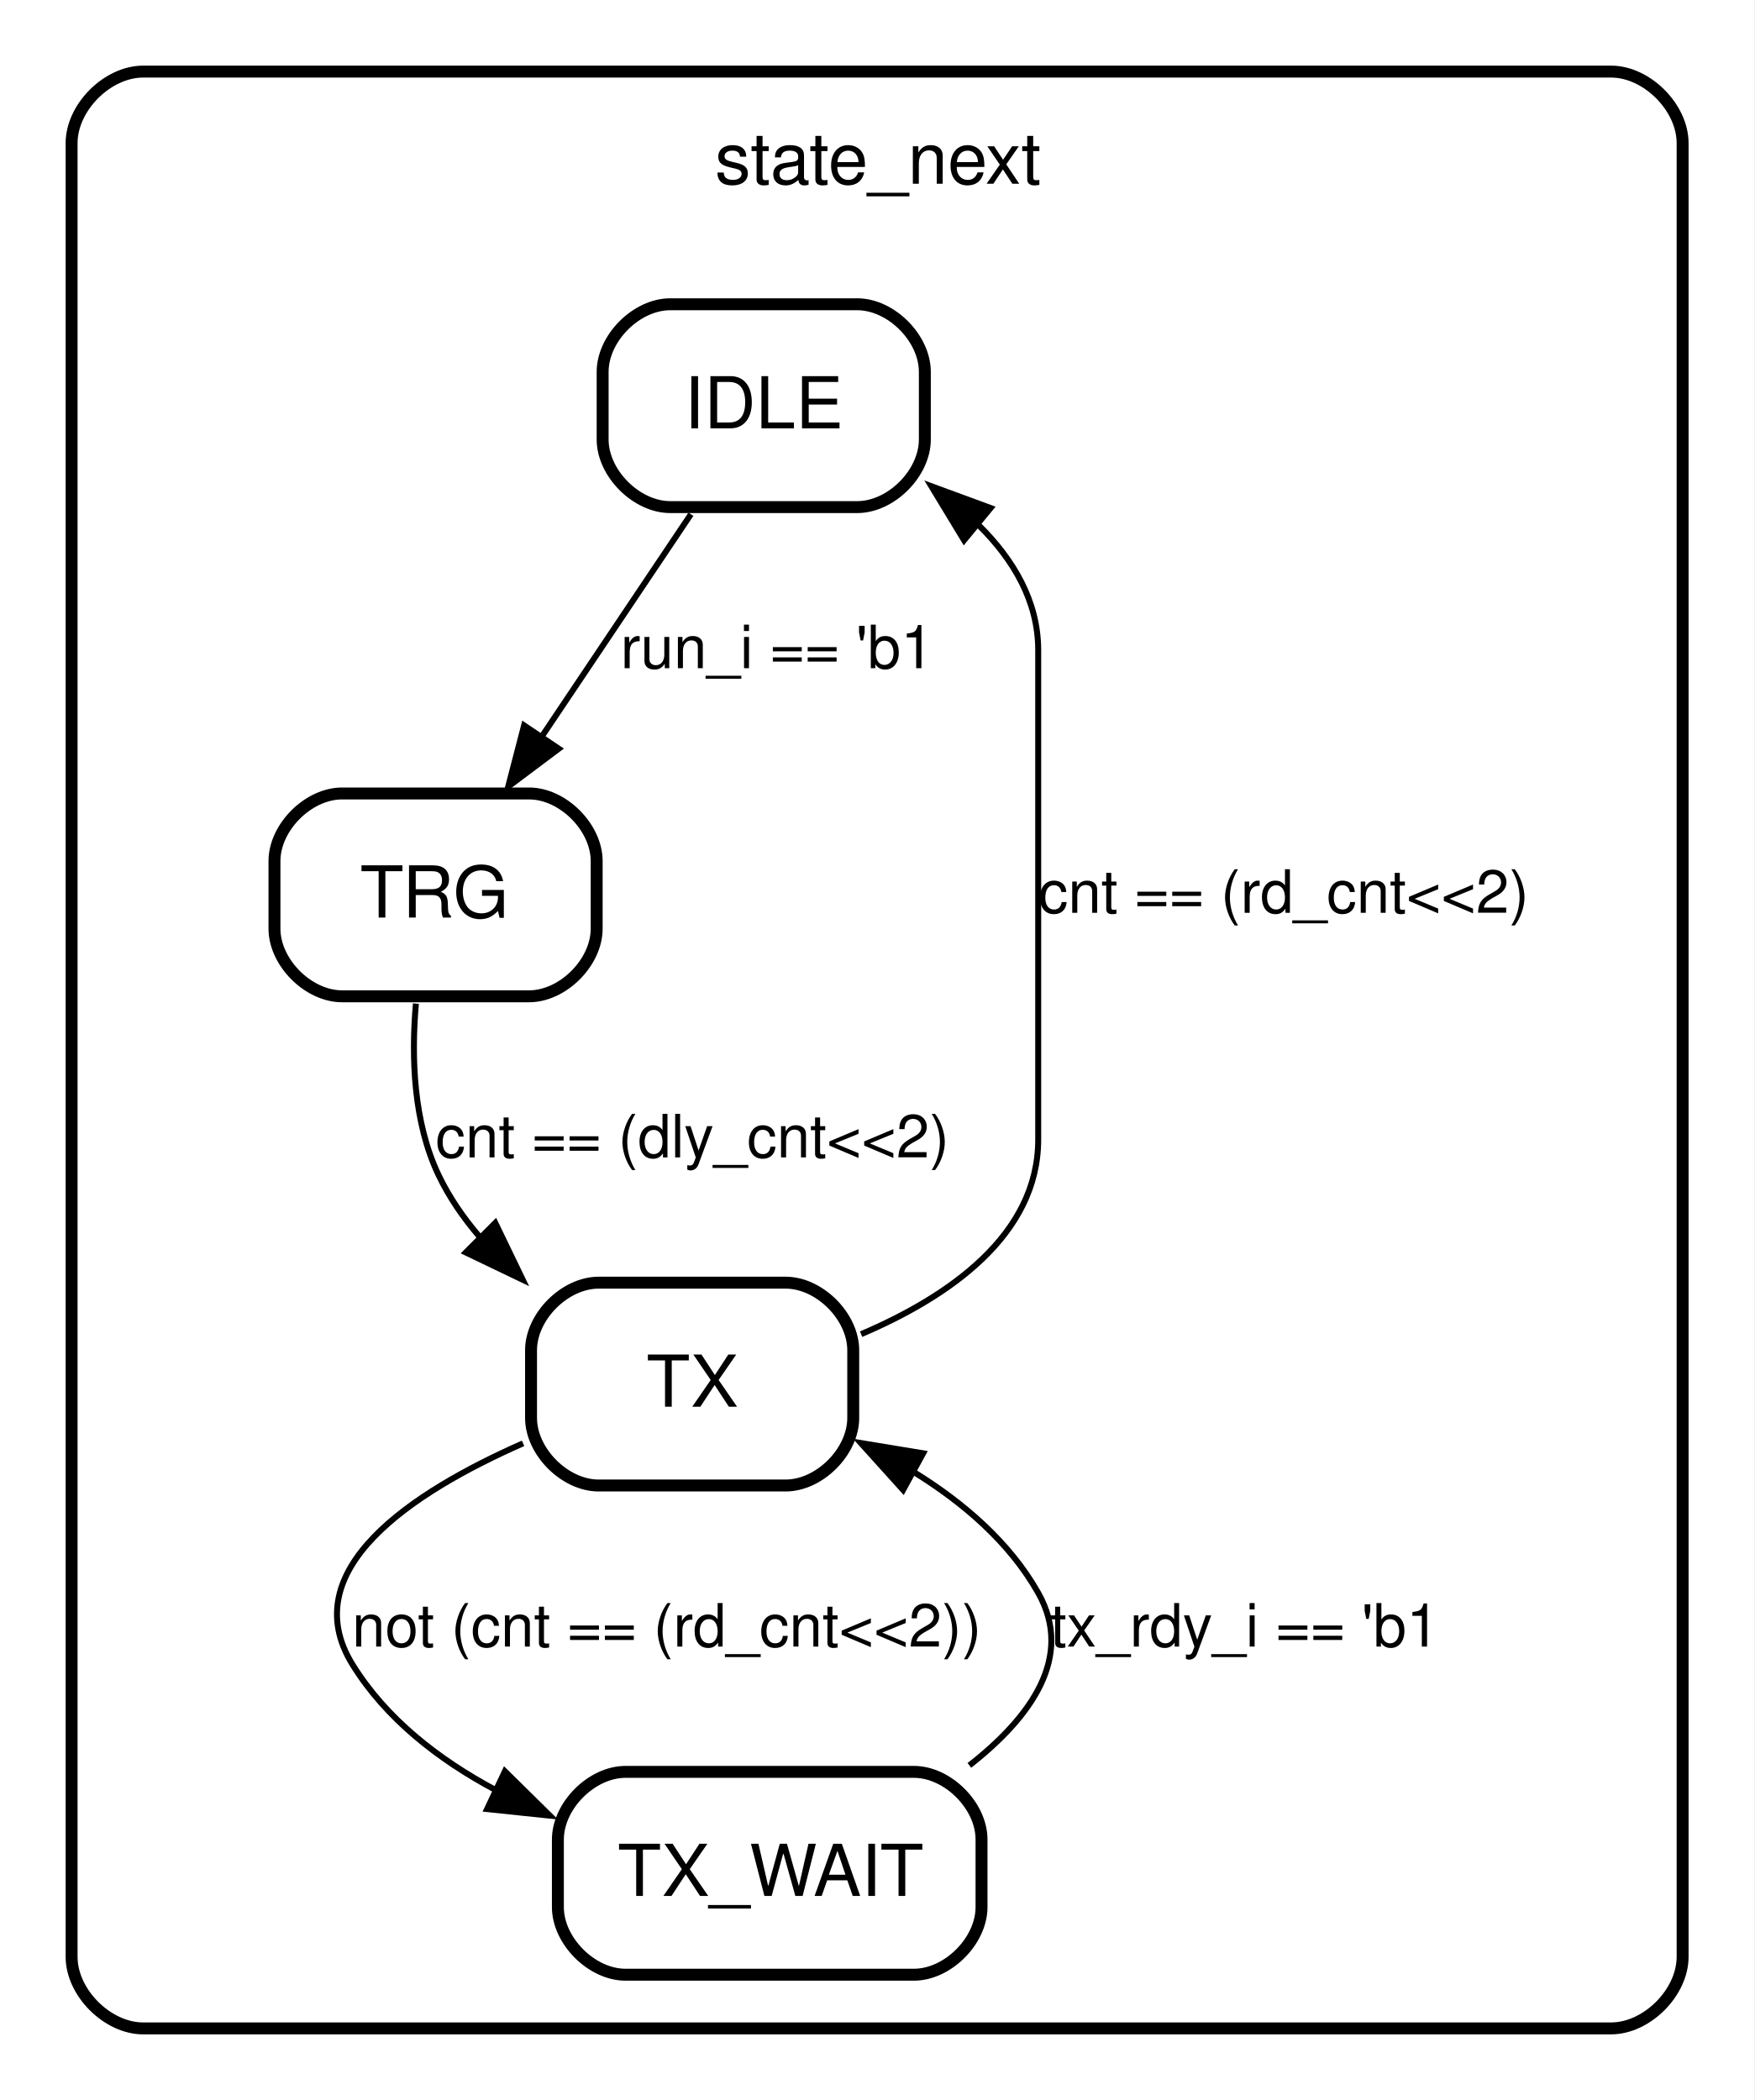
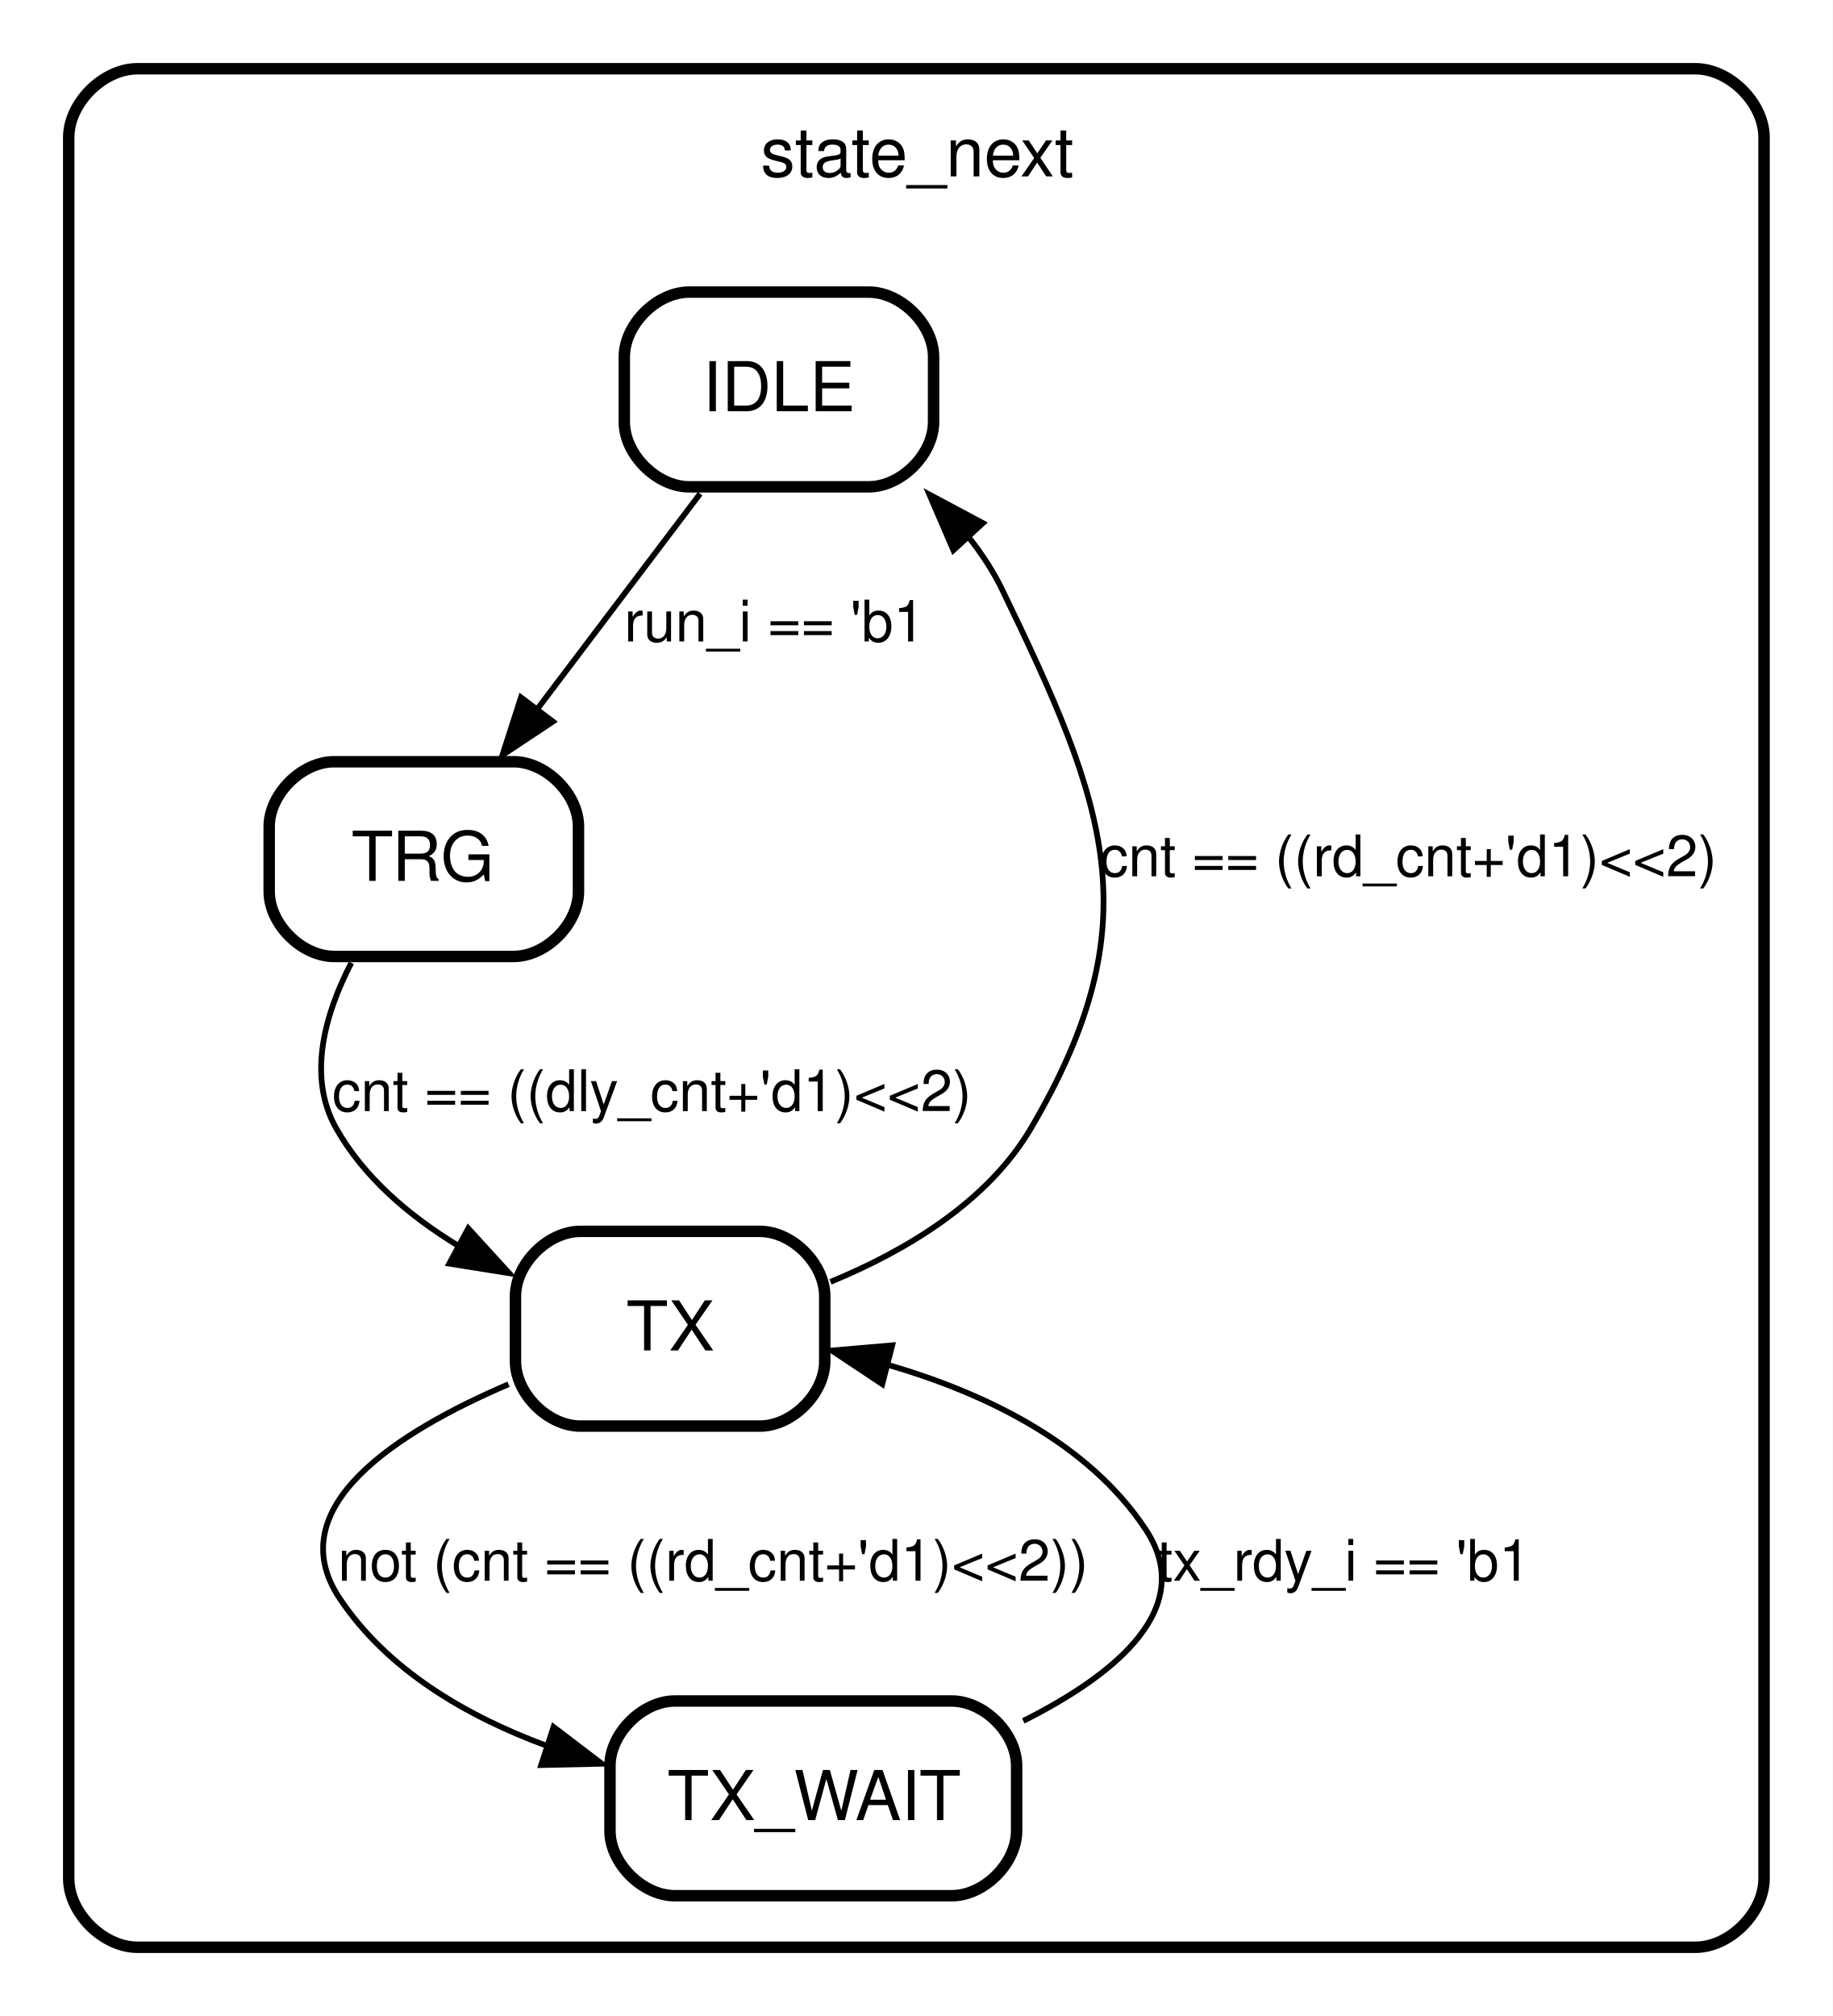
- <svg xmlns="http://www.w3.org/2000/svg" width="294pt" height="352pt" viewBox="0.00 0.00 294.00 352.00">
+ <svg xmlns="http://www.w3.org/2000/svg" width="320pt" height="352pt" viewBox="0.00 0.00 320.00 352.00">
  <g id="graph0" class="graph" transform="scale(1 1) rotate(0) translate(4 348)">
-     <polygon fill="#ffffff" stroke="transparent" points="-4,4 -4,-348 290,-348 290,4 -4,4" />
+     <polygon fill="#ffffff" stroke="transparent" points="-4,4 -4,-348 316,-348 316,4 -4,4" />
    <g id="clust1" class="cluster state regular">
-       <path fill="none" stroke="#000000" stroke-width="2" d="M20,-8C20,-8 266,-8 266,-8 272,-8 278,-14 278,-20 278,-20 278,-324 278,-324 278,-330 272,-336 266,-336 266,-336 20,-336 20,-336 14,-336 8,-330 8,-324 8,-324 8,-20 8,-20 8,-14 14,-8 20,-8" />
-       <text text-anchor="start" x="115.821" y="-317.2" font-family="Helvetica,sans-Serif" font-size="12.00" fill="#000000">state_next</text>
+       <path fill="none" stroke="#000000" stroke-width="2" d="M20,-8C20,-8 292,-8 292,-8 298,-8 304,-14 304,-20 304,-20 304,-324 304,-324 304,-330 298,-336 292,-336 292,-336 20,-336 20,-336 14,-336 8,-330 8,-324 8,-324 8,-20 8,-20 8,-14 14,-8 20,-8" />
+       <text text-anchor="start" x="128.821" y="-317.2" font-family="Helvetica,sans-Serif" font-size="12.00" fill="#000000">state_next</text>
    </g>
    <g id="node2" class="node state regular">
-       <polygon fill="#ffffff" fill-opacity="0.004" stroke="transparent" stroke-width="2" points="152,-298 96,-298 96,-262 152,-262 152,-298" />
-       <text text-anchor="start" x="110.664" y="-276.2" font-family="Helvetica,sans-Serif" font-size="12.00" fill="#000000">IDLE</text>
-       <path fill="none" stroke="#000000" stroke-width="2" d="M108.333,-263C108.333,-263 139.667,-263 139.667,-263 145.333,-263 151,-268.667 151,-274.333 151,-274.333 151,-285.667 151,-285.667 151,-291.333 145.333,-297 139.667,-297 139.667,-297 108.333,-297 108.333,-297 102.667,-297 97,-291.333 97,-285.667 97,-285.667 97,-274.333 97,-274.333 97,-268.667 102.667,-263 108.333,-263" />
+       <polygon fill="#ffffff" fill-opacity="0.004" stroke="transparent" stroke-width="2" points="160,-298 104,-298 104,-262 160,-262 160,-298" />
+       <text text-anchor="start" x="118.664" y="-276.2" font-family="Helvetica,sans-Serif" font-size="12.00" fill="#000000">IDLE</text>
+       <path fill="none" stroke="#000000" stroke-width="2" d="M116.333,-263C116.333,-263 147.667,-263 147.667,-263 153.333,-263 159,-268.667 159,-274.333 159,-274.333 159,-285.667 159,-285.667 159,-291.333 153.333,-297 147.667,-297 147.667,-297 116.333,-297 116.333,-297 110.667,-297 105,-291.333 105,-285.667 105,-285.667 105,-274.333 105,-274.333 105,-268.667 110.667,-263 116.333,-263" />
    </g>
    <g id="node3" class="node state regular">
-       <polygon fill="#ffffff" fill-opacity="0.004" stroke="transparent" stroke-width="2" points="97,-216 41,-216 41,-180 97,-180 97,-216" />
-       <text text-anchor="start" x="56.336" y="-194.2" font-family="Helvetica,sans-Serif" font-size="12.00" fill="#000000">TRG</text>
-       <path fill="none" stroke="#000000" stroke-width="2" d="M53.333,-181C53.333,-181 84.667,-181 84.667,-181 90.333,-181 96,-186.667 96,-192.333 96,-192.333 96,-203.667 96,-203.667 96,-209.333 90.333,-215 84.667,-215 84.667,-215 53.333,-215 53.333,-215 47.667,-215 42,-209.333 42,-203.667 42,-203.667 42,-192.333 42,-192.333 42,-186.667 47.667,-181 53.333,-181" />
+       <polygon fill="#ffffff" fill-opacity="0.004" stroke="transparent" stroke-width="2" points="98,-216 42,-216 42,-180 98,-180 98,-216" />
+       <text text-anchor="start" x="57.336" y="-194.2" font-family="Helvetica,sans-Serif" font-size="12.00" fill="#000000">TRG</text>
+       <path fill="none" stroke="#000000" stroke-width="2" d="M54.333,-181C54.333,-181 85.667,-181 85.667,-181 91.333,-181 97,-186.667 97,-192.333 97,-192.333 97,-203.667 97,-203.667 97,-209.333 91.333,-215 85.667,-215 85.667,-215 54.333,-215 54.333,-215 48.667,-215 43,-209.333 43,-203.667 43,-203.667 43,-192.333 43,-192.333 43,-186.667 48.667,-181 54.333,-181" />
    </g>
    <g id="edge1" class="edge transition">
-       <path fill="none" stroke="#000000" d="M111.794,-261.801C104.459,-250.867 94.997,-236.759 86.836,-224.592" />
-       <polygon fill="#000000" stroke="#000000" points="89.649,-222.503 81.172,-216.148 83.836,-226.402 89.649,-222.503" />
-       <text text-anchor="start" x="100" y="-236" font-family="Helvetica,sans-Serif" font-size="10.00" fill="#000000">run_i == 'b1   </text>
+       <path fill="none" stroke="#000000" d="M118.24,-261.801C109.892,-250.761 99.099,-236.485 89.838,-224.238" />
+       <polygon fill="#000000" stroke="#000000" points="92.544,-222.013 83.721,-216.148 86.961,-226.235 92.544,-222.013" />
+       <text text-anchor="start" x="105" y="-236" font-family="Helvetica,sans-Serif" font-size="10.00" fill="#000000">run_i == 'b1   </text>
    </g>
    <g id="node4" class="node state regular">
-       <polygon fill="#ffffff" fill-opacity="0.004" stroke="transparent" stroke-width="2" points="140,-134 84,-134 84,-98 140,-98 140,-134" />
-       <text text-anchor="start" x="104.333" y="-112.2" font-family="Helvetica,sans-Serif" font-size="12.00" fill="#000000">TX</text>
-       <path fill="none" stroke="#000000" stroke-width="2" d="M96.333,-99C96.333,-99 127.667,-99 127.667,-99 133.333,-99 139,-104.667 139,-110.333 139,-110.333 139,-121.667 139,-121.667 139,-127.333 133.333,-133 127.667,-133 127.667,-133 96.333,-133 96.333,-133 90.667,-133 85,-127.333 85,-121.667 85,-121.667 85,-110.333 85,-110.333 85,-104.667 90.667,-99 96.333,-99" />
+       <polygon fill="#ffffff" fill-opacity="0.004" stroke="transparent" stroke-width="2" points="141,-134 85,-134 85,-98 141,-98 141,-134" />
+       <text text-anchor="start" x="105.333" y="-112.2" font-family="Helvetica,sans-Serif" font-size="12.00" fill="#000000">TX</text>
+       <path fill="none" stroke="#000000" stroke-width="2" d="M97.333,-99C97.333,-99 128.667,-99 128.667,-99 134.333,-99 140,-104.667 140,-110.333 140,-110.333 140,-121.667 140,-121.667 140,-127.333 134.333,-133 128.667,-133 128.667,-133 97.333,-133 97.333,-133 91.667,-133 86,-127.333 86,-121.667 86,-121.667 86,-110.333 86,-110.333 86,-104.667 91.667,-99 97.333,-99" />
    </g>
    <g id="edge2" class="edge transition">
-       <path fill="none" stroke="#000000" d="M65.705,-179.778C64.914,-170.712 65.292,-159.833 69.519,-151 71.279,-147.323 73.631,-143.9 76.331,-140.748" />
-       <polygon fill="#000000" stroke="#000000" points="79.007,-143.022 83.614,-133.481 74.062,-138.066 79.007,-143.022" />
-       <text text-anchor="start" x="69" y="-154" font-family="Helvetica,sans-Serif" font-size="10.00" fill="#000000">cnt == (dly_cnt&lt;&lt;2)   </text>
+       <path fill="none" stroke="#000000" d="M57.336,-179.887C52.668,-170.849 49.622,-159.962 54.695,-151 59.572,-142.383 67.512,-135.656 75.983,-130.505" />
+       <polygon fill="#000000" stroke="#000000" points="77.76,-133.523 84.898,-125.694 74.436,-127.363 77.76,-133.523" />
+       <text text-anchor="start" x="54" y="-154" font-family="Helvetica,sans-Serif" font-size="10.00" fill="#000000">cnt == ((dly_cnt+'d1)&lt;&lt;2)   </text>
    </g>
    <g id="edge3" class="edge transition">
-       <path fill="none" stroke="#000000" d="M140.32,-124.369C155.043,-130.647 170,-140.969 170,-157 170,-239 170,-239 170,-239 170,-247.199 165.877,-254.163 160.1,-259.898" />
-       <polygon fill="#000000" stroke="#000000" points="157.575,-257.443 152.083,-266.504 162.027,-262.845 157.575,-257.443" />
-       <text text-anchor="start" x="170" y="-195" font-family="Helvetica,sans-Serif" font-size="10.00" fill="#000000">cnt == (rd_cnt&lt;&lt;2)   </text>
+       <path fill="none" stroke="#000000" d="M141.002,-124.182C154.067,-129.56 168.386,-138.06 176,-151 197.217,-187.058 189.203,-207.331 171,-245 169.449,-248.21 167.459,-251.257 165.2,-254.117" />
+       <polygon fill="#000000" stroke="#000000" points="162.46,-251.926 158.267,-261.656 167.613,-256.664 162.46,-251.926" />
+       <text text-anchor="start" x="188" y="-195" font-family="Helvetica,sans-Serif" font-size="10.00" fill="#000000">cnt == ((rd_cnt+'d1)&lt;&lt;2)   </text>
    </g>
    <g id="node5" class="node state regular">
-       <polygon fill="#ffffff" fill-opacity="0.004" stroke="transparent" stroke-width="2" points="161.5,-52 88.5,-52 88.5,-16 161.5,-16 161.5,-52" />
-       <text text-anchor="start" x="99.5" y="-30.2" font-family="Helvetica,sans-Serif" font-size="12.00" fill="#000000">TX_WAIT</text>
-       <path fill="none" stroke="#000000" stroke-width="2" d="M100.833,-17C100.833,-17 149.167,-17 149.167,-17 154.833,-17 160.5,-22.667 160.5,-28.333 160.5,-28.333 160.5,-39.667 160.5,-39.667 160.5,-45.333 154.833,-51 149.167,-51 149.167,-51 100.833,-51 100.833,-51 95.167,-51 89.5,-45.333 89.5,-39.667 89.5,-39.667 89.5,-28.333 89.5,-28.333 89.5,-22.667 95.167,-17 100.833,-17" />
+       <polygon fill="#ffffff" fill-opacity="0.004" stroke="transparent" stroke-width="2" points="174.5,-52 101.5,-52 101.5,-16 174.5,-16 174.5,-52" />
+       <text text-anchor="start" x="112.5" y="-30.2" font-family="Helvetica,sans-Serif" font-size="12.00" fill="#000000">TX_WAIT</text>
+       <path fill="none" stroke="#000000" stroke-width="2" d="M113.833,-17C113.833,-17 162.167,-17 162.167,-17 167.833,-17 173.5,-22.667 173.5,-28.333 173.5,-28.333 173.5,-39.667 173.5,-39.667 173.5,-45.333 167.833,-51 162.167,-51 162.167,-51 113.833,-51 113.833,-51 108.167,-51 102.5,-45.333 102.5,-39.667 102.5,-39.667 102.5,-28.333 102.5,-28.333 102.5,-22.667 108.167,-17 113.833,-17" />
    </g>
    <g id="edge4" class="edge transition">
-       <path fill="none" stroke="#000000" d="M83.666,-106.071C64.868,-97.789 45.309,-84.81 55.075,-69 60.698,-59.898 69.486,-53.082 78.958,-48.009" />
-       <polygon fill="#000000" stroke="#000000" points="80.619,-51.095 88.167,-43.66 77.63,-44.765 80.619,-51.095" />
-       <text text-anchor="start" x="55" y="-72" font-family="Helvetica,sans-Serif" font-size="10.00" fill="#000000">not (cnt == (rd_cnt&lt;&lt;2))   </text>
+       <path fill="none" stroke="#000000" d="M84.798,-106.308C65.353,-97.985 44.753,-84.839 55.251,-69 63.583,-56.429 77.425,-48.361 91.427,-43.188" />
+       <polygon fill="#000000" stroke="#000000" points="92.652,-46.47 101.08,-40.049 90.488,-39.813 92.652,-46.47" />
+       <text text-anchor="start" x="55" y="-72" font-family="Helvetica,sans-Serif" font-size="10.00" fill="#000000">not (cnt == ((rd_cnt+'d1)&lt;&lt;2))   </text>
    </g>
    <g id="edge5" class="edge transition">
-       <path fill="none" stroke="#000000" d="M158.461,-52.087C168.794,-60.165 176.053,-70.277 170,-81 165.194,-89.513 157.394,-96.188 149.051,-101.321" />
-       <polygon fill="#000000" stroke="#000000" points="147.359,-98.257 140.263,-106.124 150.716,-104.399 147.359,-98.257" />
-       <text text-anchor="start" x="172" y="-72" font-family="Helvetica,sans-Serif" font-size="10.00" fill="#000000">tx_rdy_i == 'b1   </text>
+       <path fill="none" stroke="#000000" d="M174.665,-47.524C191.12,-55.795 205.029,-67.393 196,-81 185.975,-96.107 168.007,-104.71 151.346,-109.6" />
+       <polygon fill="#000000" stroke="#000000" points="150.044,-106.32 141.225,-112.191 151.78,-113.102 150.044,-106.32" />
+       <text text-anchor="start" x="198" y="-72" font-family="Helvetica,sans-Serif" font-size="10.00" fill="#000000">tx_rdy_i == 'b1   </text>
    </g>
  </g>
</svg>
